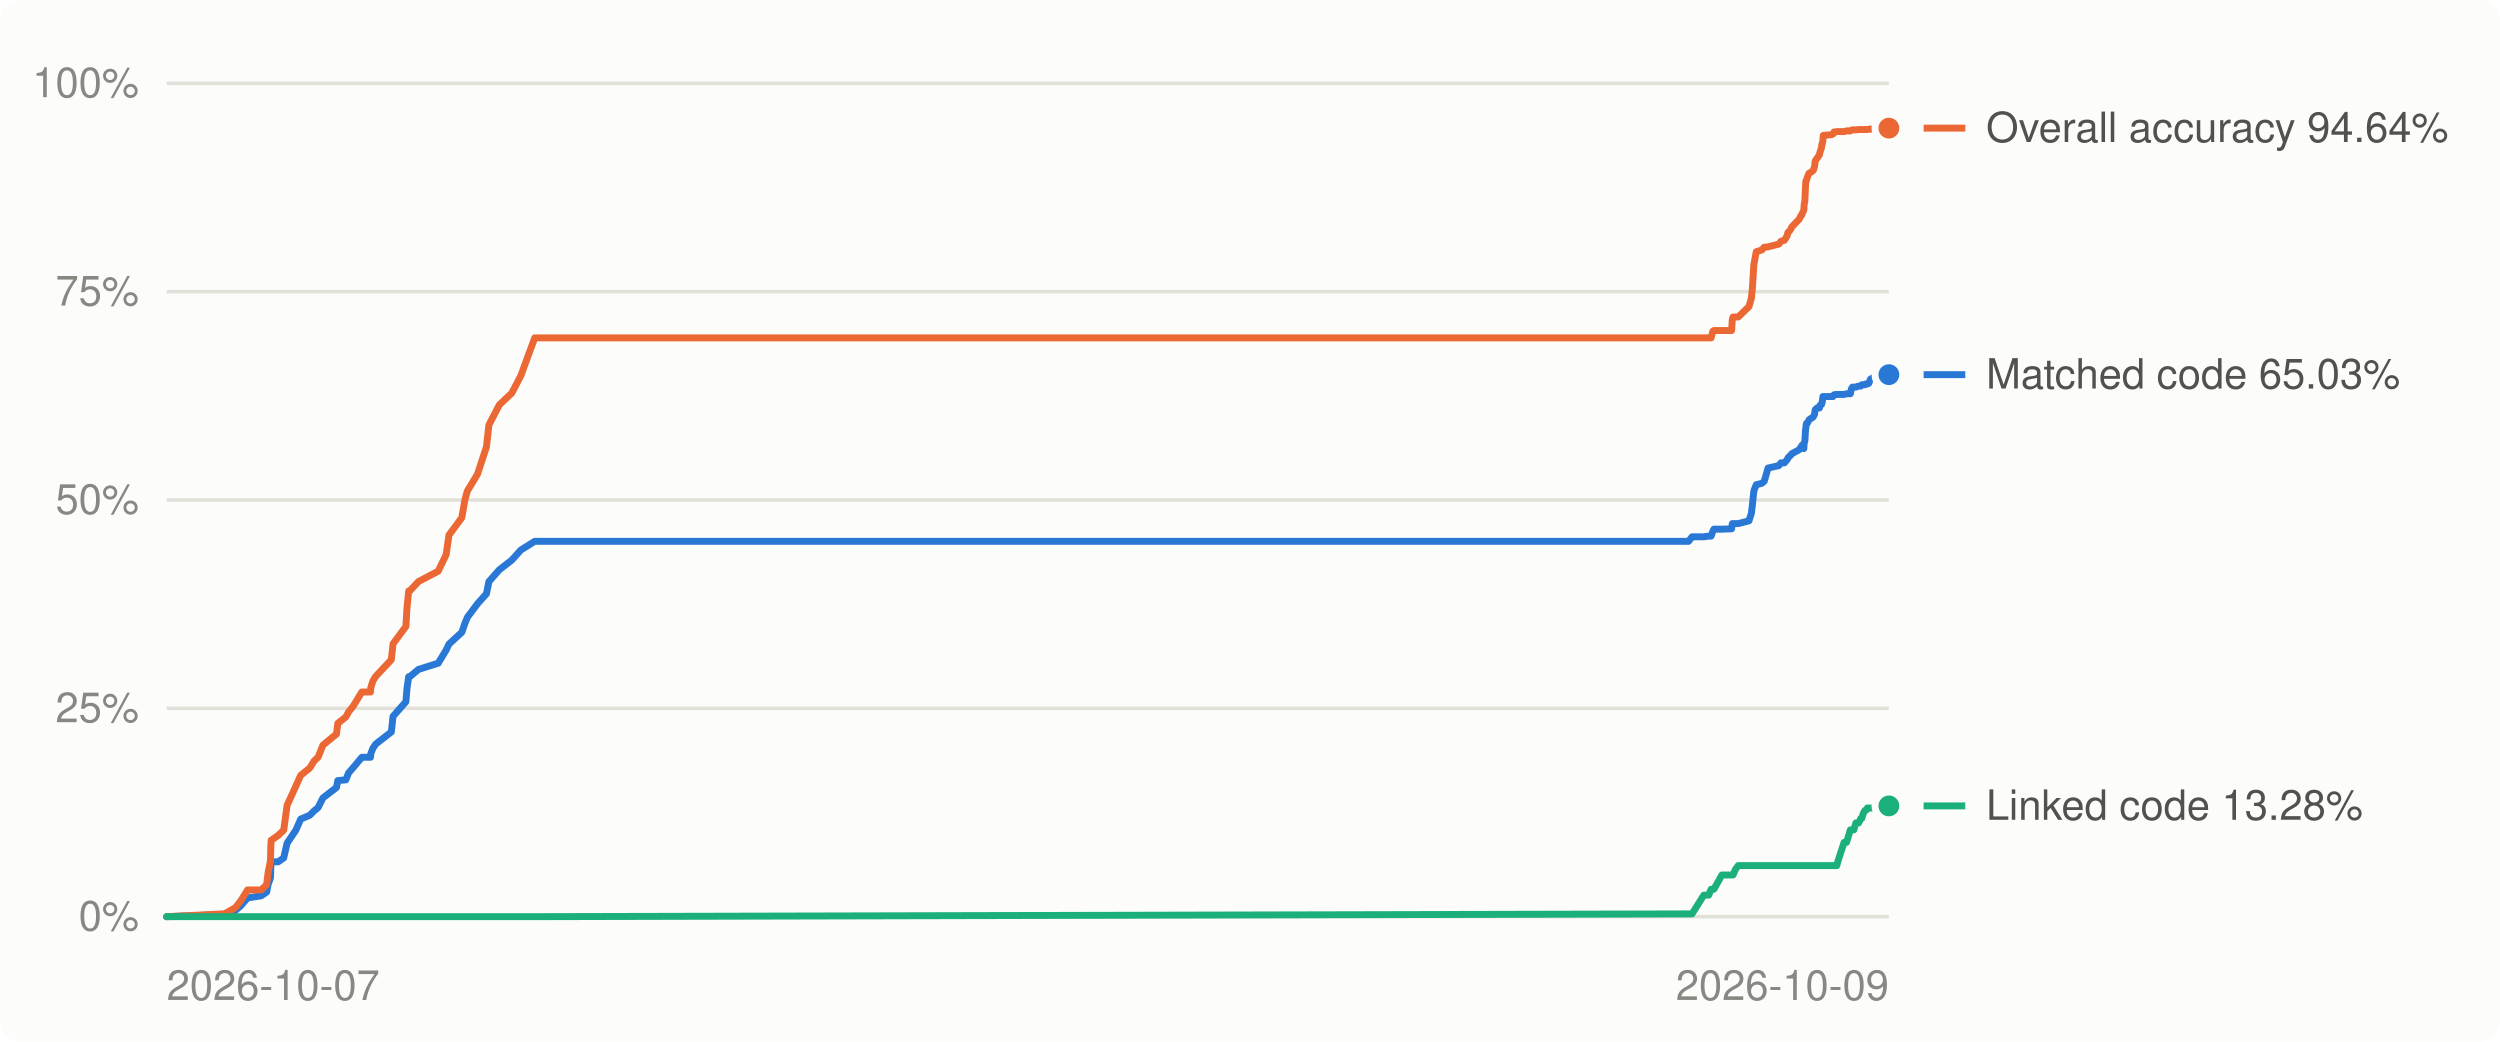
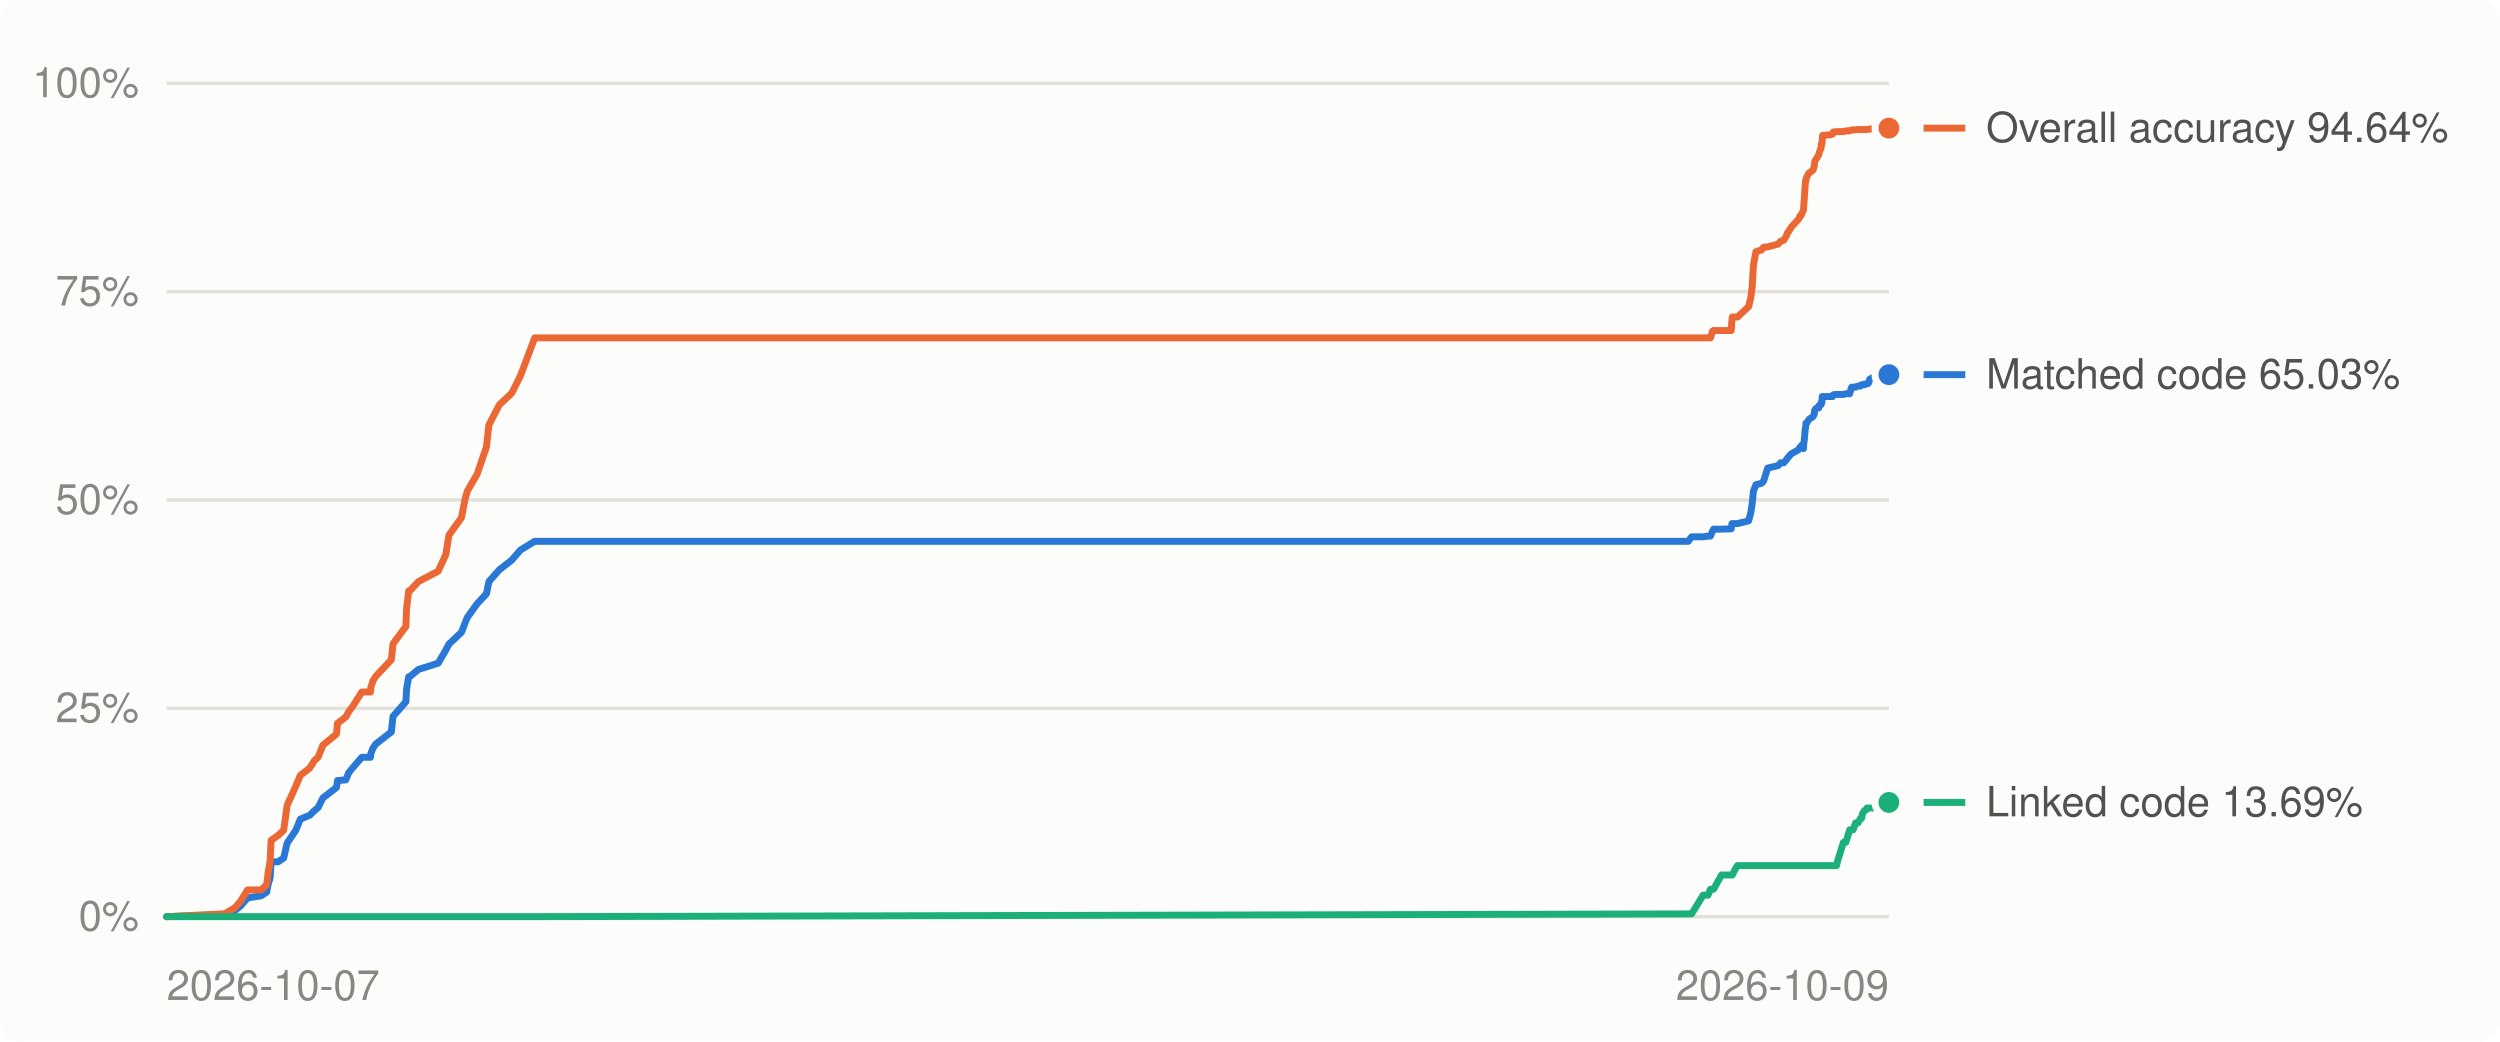
<svg xmlns="http://www.w3.org/2000/svg" viewBox="0 0 720 300" width="720" height="300" role="img" aria-label="Decompilation progress over time">
  <style>
.bg{fill:#fcfcfb}.grid{stroke:#e1e0d9}.muted{fill:#898781}.lbl{fill:#52514e}.ln0{stroke:#2a78d6}.dot0{fill:#2a78d6;stroke:#fcfcfb}.ln1{stroke:#eb6834}.dot1{fill:#eb6834;stroke:#fcfcfb}.ln2{stroke:#1baf7a}.dot2{fill:#1baf7a;stroke:#fcfcfb}
@media (prefers-color-scheme: dark){.bg{fill:#1a1a19}.grid{stroke:#2c2c2a}.muted{fill:#898781}.lbl{fill:#c3c2b7}.ln0{stroke:#3987e5}.dot0{fill:#3987e5;stroke:#1a1a19}.ln1{stroke:#d95926}.dot1{fill:#d95926;stroke:#1a1a19}.ln2{stroke:#199e70}.dot2{fill:#199e70;stroke:#1a1a19}}
text{font:12px -apple-system,BlinkMacSystemFont,'Segoe UI',Helvetica,Arial,sans-serif}
</style>
  <rect class="bg" width="720" height="300" rx="6" />
  <line x1="48" x2="544" y1="264.0" y2="264.0" class="grid" stroke-width="1" />
  <text x="40" y="268.0" class="muted" text-anchor="end">0%</text>
  <line x1="48" x2="544" y1="204.0" y2="204.0" class="grid" stroke-width="1" />
  <text x="40" y="208.0" class="muted" text-anchor="end">25%</text>
  <line x1="48" x2="544" y1="144.0" y2="144.0" class="grid" stroke-width="1" />
  <text x="40" y="148.0" class="muted" text-anchor="end">50%</text>
  <line x1="48" x2="544" y1="84.0" y2="84.0" class="grid" stroke-width="1" />
  <text x="40" y="88.0" class="muted" text-anchor="end">75%</text>
  <line x1="48" x2="544" y1="24.0" y2="24.0" class="grid" stroke-width="1" />
  <text x="40" y="28.0" class="muted" text-anchor="end">100%</text>
  <text class="muted" x="48.0" y="288" text-anchor="start">2026-10-07</text>
  <text class="muted" x="544.0" y="288" text-anchor="end">2026-10-09</text>
-   <polyline points="48.0,264.0 64.1,263.4 64.8,263.3 67.8,262.2 69.3,260.9 71.3,258.6 75.2,258.0 76.8,256.9 77.2,254.8 77.9,252.8 78.0,249.7 78.1,248.2 80.1,248.2 81.7,247.1 82.7,242.8 85.2,239.1 86.6,235.9 89.2,234.8 90.5,233.5 91.6,232.6 93.0,229.8 96.9,226.8 97.3,224.8 99.6,224.6 100.4,222.6 101.7,221.1 104.2,218.1 106.7,218.1 106.8,217.0 107.4,215.5 108.2,214.3 112.7,210.8 113.2,206.3 116.9,202.1 117.2,198.4 117.7,194.9 118.0,194.9 120.5,192.8 126.2,191.0 128.5,187.2 129.3,185.5 133.0,182.1 133.9,179.5 134.6,177.8 137.5,173.9 140.1,171.0 140.8,167.5 143.8,164.1 147.4,161.3 150.0,158.4 154.0,155.9 486.3,155.9 487.3,154.6 490.7,154.6 492.1,154.4 492.8,154.4 493.3,153.0 493.6,152.4 495.9,152.4 498.7,152.3 498.9,150.8 499.1,150.8 499.8,150.8 500.6,150.8 503.7,150.0 504.4,147.8 504.7,145.3 505.1,141.4 505.8,139.6 507.4,139.2 508.1,138.6 509.2,134.8 512.3,134.1 512.9,133.3 513.9,133.3 514.7,132.4 514.9,131.9 515.3,131.5 515.4,131.4 515.8,131.0 516.0,130.7 518.2,129.5 518.6,128.8 518.8,128.7 519.0,128.2 519.5,129.2 519.6,127.6 519.8,127.0 520.0,123.7 520.1,123.1 520.2,122.2 520.3,121.9 520.5,121.9 521.0,120.9 521.4,120.6 522.1,120.2 522.3,119.9 522.6,119.3 522.7,118.4 522.8,118.0 523.3,117.5 524.0,117.5 524.1,116.8 524.6,116.5 524.7,115.9 524.8,115.9 525.0,114.2 525.1,114.2 526.2,114.2 527.4,114.2 527.9,114.2 528.2,113.7 528.2,113.7 528.7,113.6 529.0,113.6 529.3,113.6 531.1,113.6 531.8,113.4 532.9,113.4 533.2,112.0 533.5,111.5 533.9,111.5 534.5,111.5 534.6,111.4 535.3,111.2 535.9,111.2 536.2,110.8 536.6,110.8 537.1,110.8 537.2,110.6 537.6,110.6 537.7,110.6 537.8,110.6 538.2,110.4 538.7,109.2 540.4,108.2 543.8,108.2 544.0,107.9" fill="none" class="ln0" stroke-width="2" stroke-linejoin="round" stroke-linecap="round" />
-   <polyline points="48.0,264.0 64.1,263.2 64.8,263.1 67.8,261.4 69.3,259.5 71.3,256.3 75.2,256.3 76.8,254.8 77.2,251.4 77.9,247.9 78.0,243.5 78.1,242.0 80.1,240.6 81.7,239.1 82.7,231.9 85.2,226.4 86.6,223.3 89.2,221.2 90.5,219.1 91.6,218.1 93.0,214.6 96.9,211.4 97.3,208.3 99.6,206.5 100.4,205.0 101.7,203.4 104.2,199.3 106.7,199.3 106.8,198.0 107.4,196.1 108.2,194.8 112.7,190.0 113.2,185.4 116.9,180.4 117.2,175.2 117.7,170.2 118.0,170.2 120.5,167.5 126.2,164.5 128.5,159.7 129.3,154.1 133.0,149.1 133.9,143.9 134.6,141.4 137.5,136.6 140.1,128.7 140.8,122.4 143.8,116.6 147.4,113.2 150.0,108.2 154.0,97.3 486.3,97.3 487.3,97.3 490.7,97.3 492.1,97.3 492.8,97.3 493.3,95.4 493.6,95.2 495.9,95.2 498.7,95.2 498.9,92.1 499.1,91.3 499.8,91.3 500.6,91.3 503.7,88.3 504.4,85.9 504.7,82.9 505.1,76.3 505.8,72.5 507.4,72.0 508.1,71.2 509.2,71.1 512.3,70.3 512.9,69.5 513.9,69.2 514.7,67.9 514.9,67.0 515.3,66.6 515.4,66.5 515.8,65.9 516.0,65.4 518.2,63.1 518.6,62.2 518.8,62.1 519.0,61.6 519.5,60.5 519.6,58.9 519.8,57.9 520.0,53.2 520.1,52.1 520.2,52.1 520.3,51.8 520.5,51.1 521.0,49.9 521.4,49.7 522.1,49.2 522.3,48.9 522.6,47.9 522.7,47.0 522.8,46.3 523.3,45.6 524.0,44.6 524.1,44.0 524.6,42.5 524.7,41.5 524.8,41.5 525.0,40.4 525.1,39.0 526.2,38.9 527.4,38.8 527.9,38.6 528.2,38.1 528.2,38.0 528.7,38.0 529.0,37.9 529.3,37.9 531.1,37.9 531.8,37.7 532.9,37.7 533.2,37.5 533.5,37.4 533.9,37.4 534.5,37.4 534.6,37.4 535.3,37.3 535.9,37.3 536.2,37.3 536.6,37.3 537.1,37.3 537.2,37.3 537.6,37.3 537.7,37.3 537.8,37.3 538.2,37.2 538.7,37.2 540.4,36.9 543.8,36.9 544.0,36.9" fill="none" class="ln1" stroke-width="2" stroke-linejoin="round" stroke-linecap="round" />
-   <polyline points="48.0,264.0 64.1,264.0 64.8,264.0 67.8,264.0 69.3,264.0 71.3,264.0 75.2,264.0 76.8,264.0 77.2,264.0 77.9,264.0 78.0,264.0 78.1,264.0 80.1,264.0 81.7,264.0 82.7,264.0 85.2,264.0 86.6,264.0 89.2,264.0 90.5,264.0 91.6,264.0 93.0,264.0 96.9,264.0 97.3,264.0 99.6,264.0 100.4,264.0 101.7,264.0 104.2,264.0 106.7,264.0 106.8,264.0 107.4,264.0 108.2,264.0 112.7,264.0 113.2,264.0 116.9,264.0 117.2,264.0 117.7,264.0 118.0,264.0 120.5,264.0 126.2,264.0 128.5,264.0 129.3,264.0 133.0,264.0 133.9,264.0 134.6,264.0 137.5,264.0 140.1,264.0 140.8,264.0 143.8,264.0 147.4,264.0 150.0,264.0 154.0,264.0 486.3,263.2 487.3,263.2 490.7,257.8 492.1,257.8 492.8,256.1 493.3,256.1 493.6,256.1 495.9,252.0 498.7,252.0 498.9,252.0 499.1,252.0 499.8,250.4 500.6,249.3 503.7,249.3 504.4,249.3 504.7,249.3 505.1,249.3 505.8,249.3 507.4,249.3 508.1,249.3 509.2,249.3 512.3,249.3 512.9,249.3 513.9,249.3 514.7,249.3 514.9,249.3 515.3,249.3 515.4,249.3 515.8,249.3 516.0,249.3 518.2,249.3 518.6,249.3 518.8,249.3 519.0,249.3 519.5,249.3 519.6,249.3 519.8,249.3 520.0,249.3 520.1,249.3 520.2,249.3 520.3,249.3 520.5,249.3 521.0,249.3 521.4,249.3 522.1,249.3 522.3,249.3 522.6,249.3 522.7,249.3 522.8,249.3 523.3,249.3 524.0,249.3 524.1,249.3 524.6,249.3 524.7,249.3 524.8,249.3 525.0,249.3 525.1,249.3 526.2,249.3 527.4,249.3 527.9,249.3 528.2,249.3 528.2,249.3 528.7,249.3 529.0,249.3 529.3,248.1 531.1,242.6 531.8,242.6 532.9,239.0 533.2,239.0 533.5,239.0 533.9,239.0 534.5,237.0 534.6,237.0 535.3,237.0 535.9,235.7 536.2,235.7 536.6,234.3 537.1,233.4 537.2,233.4 537.6,233.2 537.7,232.9 537.8,232.7 538.2,232.7 538.7,232.7 540.4,232.7 543.8,232.1 544.0,232.1" fill="none" class="ln2" stroke-width="2" stroke-linejoin="round" stroke-linecap="round" />
+   <polyline points="48.0,264.0 64.1,263.4 64.8,263.3 67.7,262.2 69.3,260.9 71.3,258.6 75.2,258.0 76.8,256.9 77.2,254.8 77.8,252.8 78.0,249.7 78.1,248.2 80.1,248.2 81.7,247.1 82.7,242.8 85.2,239.1 86.5,235.9 89.2,234.8 90.5,233.5 91.6,232.6 93.0,229.8 96.9,226.8 97.2,224.8 99.6,224.6 100.4,222.6 101.6,221.1 104.2,218.1 106.7,218.1 106.8,217.0 107.4,215.5 108.2,214.3 112.7,210.8 113.2,206.3 116.9,202.1 117.1,198.4 117.7,194.9 118.0,194.9 120.5,192.8 126.2,191.0 128.4,187.2 129.3,185.5 132.9,182.1 133.9,179.5 134.6,177.8 137.4,173.9 140.1,171.0 140.8,167.5 143.8,164.1 147.4,161.3 149.9,158.4 154.0,155.9 486.2,155.9 487.2,154.6 490.5,154.6 491.9,154.4 492.6,154.4 493.2,153.0 493.5,152.4 495.8,152.4 498.6,152.3 498.8,150.8 498.9,150.8 499.7,150.8 500.4,150.8 503.6,150.0 504.2,147.8 504.6,145.3 505.0,141.4 505.7,139.6 507.3,139.2 507.9,138.6 509.1,134.8 512.1,134.1 512.8,133.3 513.7,133.3 514.5,132.4 514.8,131.9 515.2,131.5 515.2,131.4 515.6,131.0 515.9,130.7 518.0,129.5 518.4,128.8 518.7,128.7 518.9,128.2 519.4,129.2 519.5,127.6 519.6,127.0 519.9,123.7 520.0,123.1 520.1,122.2 520.1,121.9 520.3,121.9 520.9,120.9 521.2,120.6 521.9,120.2 522.2,119.9 522.5,119.3 522.6,118.4 522.7,118.0 523.2,117.5 523.8,117.5 523.9,116.8 524.5,116.5 524.5,115.9 524.7,115.9 524.8,114.2 524.9,114.2 526.1,114.2 527.2,114.2 527.8,114.2 528.0,113.7 528.0,113.7 528.5,113.6 528.9,113.6 529.2,113.6 530.9,113.6 531.6,113.4 532.7,113.4 533.1,112.0 533.3,111.5 533.7,111.5 534.4,111.5 534.4,111.4 535.1,111.2 535.8,111.2 536.1,110.8 536.4,110.8 537.0,110.8 537.0,110.6 537.5,110.6 537.6,110.6 537.7,110.6 538.1,110.4 538.5,109.2 540.3,108.2 543.7,108.2 543.8,107.9 544.0,107.9" fill="none" class="ln0" stroke-width="2" stroke-linejoin="round" stroke-linecap="round" />
+   <polyline points="48.0,264.0 64.1,263.2 64.8,263.1 67.7,261.4 69.3,259.5 71.3,256.3 75.2,256.3 76.8,254.8 77.2,251.4 77.8,247.9 78.0,243.5 78.1,242.0 80.1,240.6 81.7,239.1 82.7,231.9 85.2,226.4 86.5,223.3 89.2,221.2 90.5,219.1 91.6,218.1 93.0,214.6 96.9,211.4 97.2,208.3 99.6,206.5 100.4,205.0 101.6,203.4 104.2,199.3 106.7,199.3 106.8,198.0 107.4,196.1 108.2,194.8 112.7,190.0 113.2,185.4 116.9,180.4 117.1,175.2 117.7,170.2 118.0,170.2 120.5,167.5 126.2,164.5 128.4,159.7 129.3,154.1 132.9,149.1 133.9,143.9 134.6,141.4 137.4,136.6 140.1,128.7 140.8,122.4 143.8,116.6 147.4,113.2 149.9,108.2 154.0,97.3 486.2,97.3 487.2,97.3 490.5,97.3 491.9,97.3 492.6,97.3 493.2,95.4 493.5,95.2 495.8,95.2 498.6,95.2 498.8,92.1 498.9,91.3 499.7,91.3 500.4,91.3 503.6,88.3 504.2,85.9 504.6,82.9 505.0,76.3 505.7,72.5 507.3,72.0 507.9,71.2 509.1,71.1 512.1,70.3 512.8,69.5 513.7,69.2 514.5,67.9 514.8,67.0 515.2,66.6 515.2,66.5 515.6,65.9 515.9,65.4 518.0,63.1 518.4,62.2 518.7,62.1 518.9,61.6 519.4,60.5 519.5,58.9 519.6,57.9 519.9,53.2 520.0,52.1 520.1,52.1 520.1,51.8 520.3,51.1 520.9,49.9 521.2,49.7 521.9,49.2 522.2,48.9 522.5,47.9 522.6,47.0 522.7,46.3 523.2,45.6 523.8,44.6 523.9,44.0 524.5,42.5 524.5,41.5 524.7,41.5 524.8,40.4 524.9,39.0 526.1,38.9 527.2,38.8 527.8,38.6 528.0,38.1 528.0,38.0 528.5,38.0 528.9,37.9 529.2,37.9 530.9,37.9 531.6,37.7 532.7,37.7 533.1,37.5 533.3,37.4 533.7,37.4 534.4,37.4 534.4,37.4 535.1,37.3 535.8,37.3 536.1,37.3 536.4,37.3 537.0,37.3 537.0,37.3 537.5,37.3 537.6,37.3 537.7,37.3 538.1,37.2 538.5,37.2 540.3,36.9 543.7,36.9 543.8,36.9 544.0,36.9" fill="none" class="ln1" stroke-width="2" stroke-linejoin="round" stroke-linecap="round" />
+   <polyline points="48.0,264.0 64.1,264.0 64.8,264.0 67.7,264.0 69.3,264.0 71.3,264.0 75.2,264.0 76.8,264.0 77.2,264.0 77.8,264.0 78.0,264.0 78.1,264.0 80.1,264.0 81.7,264.0 82.7,264.0 85.2,264.0 86.5,264.0 89.2,264.0 90.5,264.0 91.6,264.0 93.0,264.0 96.9,264.0 97.2,264.0 99.6,264.0 100.4,264.0 101.6,264.0 104.2,264.0 106.7,264.0 106.8,264.0 107.4,264.0 108.2,264.0 112.7,264.0 113.2,264.0 116.9,264.0 117.1,264.0 117.7,264.0 118.0,264.0 120.5,264.0 126.2,264.0 128.4,264.0 129.3,264.0 132.9,264.0 133.9,264.0 134.6,264.0 137.4,264.0 140.1,264.0 140.8,264.0 143.8,264.0 147.4,264.0 149.9,264.0 154.0,264.0 486.2,263.2 487.2,263.2 490.5,257.8 491.9,257.8 492.6,256.1 493.2,256.1 493.5,256.1 495.8,252.0 498.6,252.0 498.8,252.0 498.9,252.0 499.7,250.4 500.4,249.3 503.6,249.3 504.2,249.3 504.6,249.3 505.0,249.3 505.7,249.3 507.3,249.3 507.9,249.3 509.1,249.3 512.1,249.3 512.8,249.3 513.7,249.3 514.5,249.3 514.8,249.3 515.2,249.3 515.2,249.3 515.6,249.3 515.9,249.3 518.0,249.3 518.4,249.3 518.7,249.3 518.9,249.3 519.4,249.3 519.5,249.3 519.6,249.3 519.9,249.3 520.0,249.3 520.1,249.3 520.1,249.3 520.3,249.3 520.9,249.3 521.2,249.3 521.9,249.3 522.2,249.3 522.5,249.3 522.6,249.3 522.7,249.3 523.2,249.3 523.8,249.3 523.9,249.3 524.5,249.3 524.5,249.3 524.7,249.3 524.8,249.3 524.9,249.3 526.1,249.3 527.2,249.3 527.8,249.3 528.0,249.3 528.0,249.3 528.5,249.3 528.9,249.3 529.2,248.1 530.9,242.6 531.6,242.6 532.7,239.0 533.1,239.0 533.3,239.0 533.7,239.0 534.4,237.0 534.4,237.0 535.1,237.0 535.8,235.7 536.1,235.7 536.4,234.3 537.0,233.4 537.0,233.4 537.5,233.2 537.6,232.9 537.7,232.7 538.1,232.7 538.5,232.7 540.3,232.7 543.7,232.1 543.8,232.1 544.0,231.1" fill="none" class="ln2" stroke-width="2" stroke-linejoin="round" stroke-linecap="round" />
  <circle cx="544.0" cy="107.9" r="4" class="dot0" stroke-width="2" />
  <circle cx="544.0" cy="36.9" r="4" class="dot1" stroke-width="2" />
-   <circle cx="544.0" cy="232.1" r="4" class="dot2" stroke-width="2" />
-   <line x1="554" x2="566" y1="232.1" y2="232.1" class="ln2" stroke-width="2" />
-   <text class="lbl" x="572" y="236.1">Linked code 13.28%</text>
+   <circle cx="544.0" cy="231.1" r="4" class="dot2" stroke-width="2" />
+   <line x1="554" x2="566" y1="231.1" y2="231.1" class="ln2" stroke-width="2" />
+   <text class="lbl" x="572" y="235.1">Linked code 13.69%</text>
  <line x1="554" x2="566" y1="107.9" y2="107.9" class="ln0" stroke-width="2" />
  <text class="lbl" x="572" y="111.9">Matched code 65.03%</text>
  <line x1="554" x2="566" y1="36.9" y2="36.9" class="ln1" stroke-width="2" />
  <text class="lbl" x="572" y="40.9">Overall accuracy 94.64%</text>
</svg>
